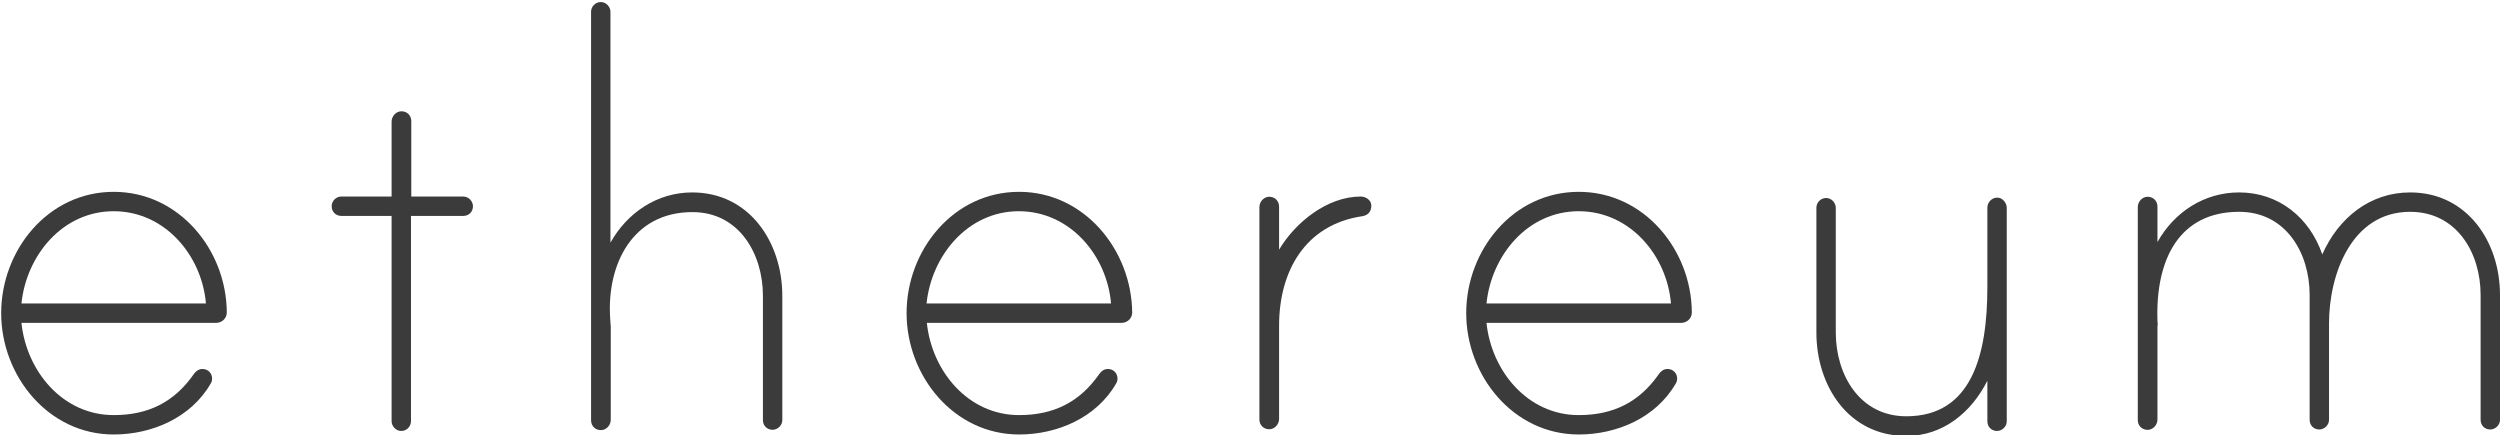
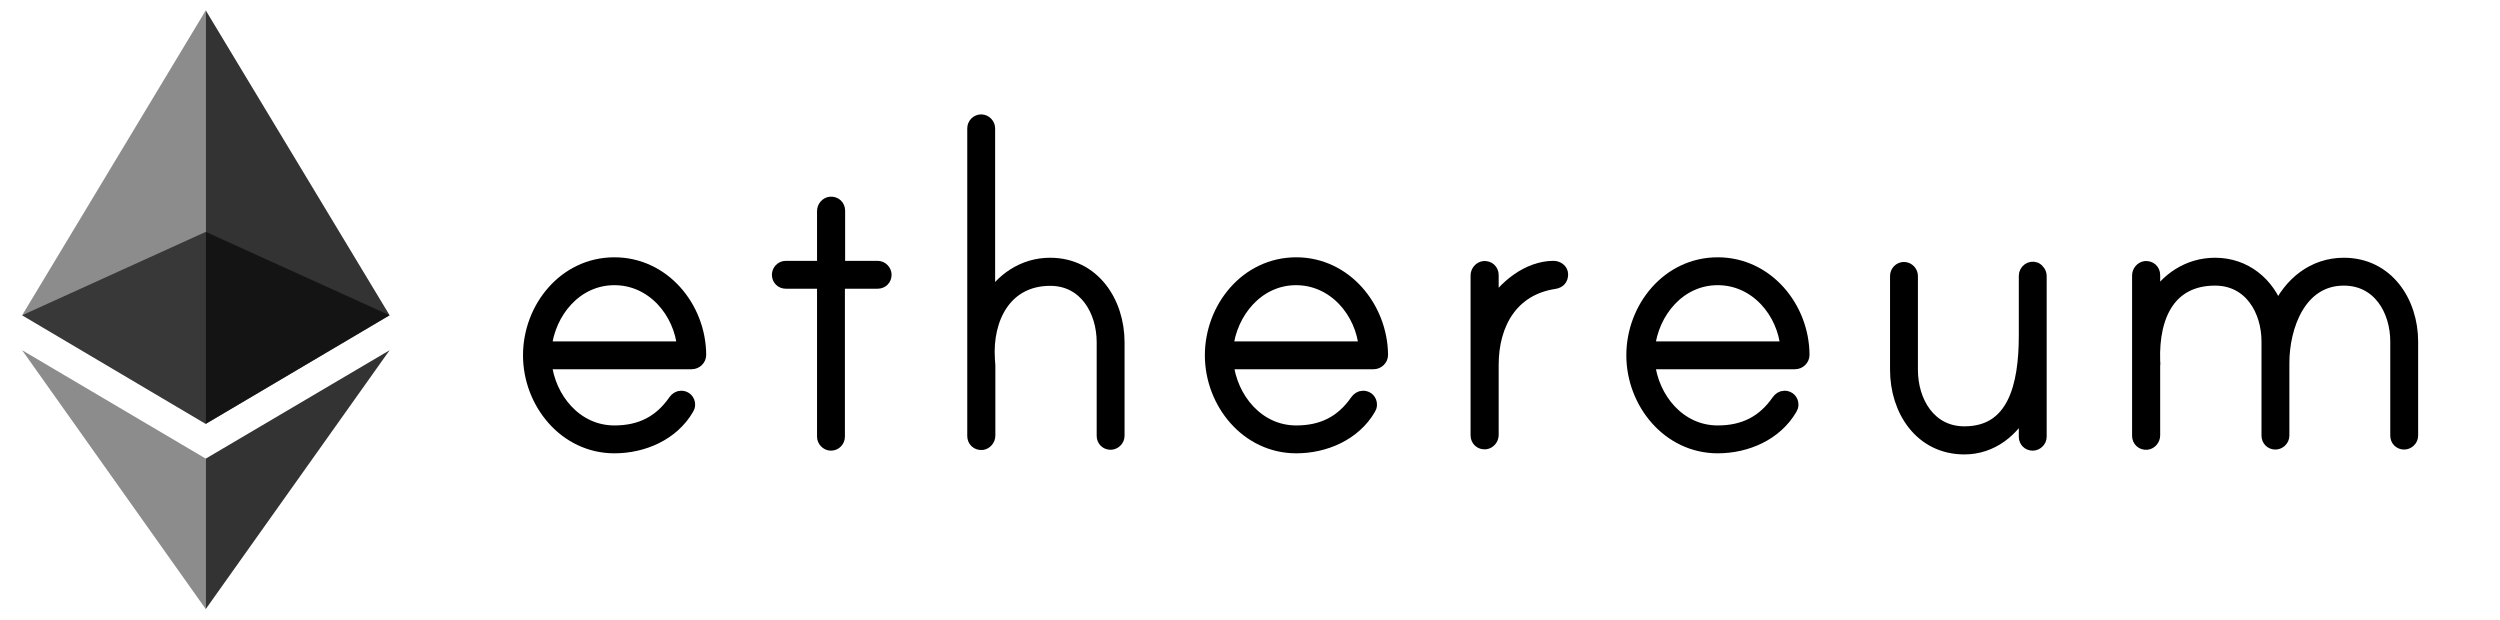
- <svg xmlns="http://www.w3.org/2000/svg" viewBox="649 454 851 148">
-   <g fill="#3b3b3b">
+ <svg xmlns="http://www.w3.org/2000/svg" viewBox="410 400 1130 280">
+   <g fill="black" stroke="black" stroke-width="6" stroke-linejoin="round">
    <path d="m726.2 560.4c0 1.9-1.6 3.5-3.6 3.5h-66.3c1.7 16.4 14 31.4 31.4 31.4 11.9 0 20.7-4.5 27.3-14 .7-1 1.7-1.7 2.9-1.7 1.9 0 3.3 1.4 3.3 3.3 0 .7-.2 1.2-.5 1.7-6.7 11.6-20 17.3-33 17.3-22.3 0-38.3-20-38.3-41.3 0-21.4 15.9-41.3 38.3-41.3 22.3 0 38.4 19.8 38.5 41.1zm-7.1-3.1c-1.4-16.4-14-31.4-31.4-31.4s-29.7 15-31.4 31.4z" />
    <path d="m806.7 520.9c1.9 0 3.3 1.7 3.3 3.3 0 1.9-1.4 3.3-3.3 3.3h-17.8v69.9c0 1.7-1.4 3.3-3.3 3.3s-3.3-1.7-3.3-3.3v-69.9h-17.1c-1.9 0-3.3-1.4-3.3-3.3 0-1.7 1.4-3.3 3.3-3.3h17.1v-25.5c0-1.7 1.3-3.3 3-3.5 2.1-.2 3.7 1.3 3.7 3.3v25.7z" />
    <path d="m915.3 554.7v42.3c0 1.9-1.7 3.3-3.3 3.3-1.9 0-3.3-1.4-3.3-3.3v-42.3c0-14.3-8.1-28.5-24-28.5-20.4 0-29.2 17.8-28 36.1 0 .5.2 2.6.2 2.9v31.7c0 1.7-1.3 3.3-3 3.5-2.1.2-3.7-1.3-3.7-3.3v-139.1c0-1.7 1.4-3.3 3.3-3.3s3.3 1.7 3.3 3.3v78.6c5.7-10.2 15.9-17.1 27.8-17.1 19.6 0 30.7 17.1 30.7 35.2z" />
    <path d="m1034.4 560.4c0 1.9-1.6 3.5-3.6 3.5h-66.3c1.7 16.4 14 31.4 31.4 31.4 11.9 0 20.7-4.5 27.3-14 .7-1 1.7-1.7 2.9-1.7 1.9 0 3.3 1.4 3.3 3.3 0 .7-.2 1.2-.5 1.7-6.7 11.6-20 17.3-33 17.3-22.3 0-38.3-20-38.3-41.3 0-21.4 15.9-41.3 38.3-41.3 22.2 0 38.3 19.8 38.5 41.1zm-7.2-3.1c-1.4-16.4-14-31.4-31.4-31.4-17.3 0-29.7 15-31.4 31.4z" />
    <path d="m1115.8 524c0 2.1-1.2 3.3-3.1 3.6-19.5 2.9-28.3 18.8-28.3 37.3v31.7c0 1.7-1.3 3.3-3 3.5-2.1.2-3.7-1.3-3.7-3.3v-72.3c0-1.7 1.3-3.3 3-3.5 2.1-.2 3.7 1.3 3.7 3.3v14.7c5.5-9.3 16.4-18.1 27.8-18.1 1.7 0 3.6 1.2 3.6 3.1z" />
    <path d="m1224.9 560.4c0 1.9-1.6 3.5-3.6 3.5h-66.3c1.7 16.4 14 31.4 31.4 31.4 11.9 0 20.7-4.5 27.3-14 .7-1 1.7-1.7 2.9-1.7 1.9 0 3.3 1.4 3.3 3.3 0 .7-.2 1.2-.5 1.7-6.7 11.6-20 17.3-33 17.3-22.3 0-38.3-20-38.3-41.3 0-21.4 15.9-41.3 38.3-41.3 22.3 0 38.4 19.8 38.5 41.1zm-7.1-3.1c-1.4-16.4-14-31.4-31.4-31.4s-29.7 15-31.4 31.4z" />
    <path d="m1332.1 524.8v22.9 49.7c0 1.9-1.7 3.3-3.3 3.3-1.9 0-3.3-1.4-3.3-3.3v-13.8c-5.5 10.9-15.2 18.8-27.6 18.8-19.7 0-30.6-17.1-30.6-35.2v-42.5c0-1.7 1.4-3.3 3.3-3.3s3.3 1.7 3.3 3.3v42.5c0 14.3 8.1 28.5 24 28.5 22.3 0 27.6-20.9 27.6-44v-27.1c0-2 2.1-4 4.5-3.1 1.2.6 2.1 1.9 2.1 3.3z" />
    <path d="m1500 554.4v42.5c0 1.9-1.7 3.3-3.3 3.3-1.9 0-3.3-1.4-3.3-3.3v-42.5c0-14.3-8.1-28.3-24-28.3-20 0-27.6 21.4-27.6 38v32.8c0 1.9-1.7 3.3-3.3 3.3-1.9 0-3.3-1.4-3.3-3.3v-42.5c0-14.3-8.1-28.3-24-28.3-20.2 0-28.5 15.9-27.8 37.1 0 .5.2 1.4 0 1.7v31.9c0 1.7-1.3 3.3-3 3.5-2.1.2-3.7-1.3-3.7-3.3v-72.5c0-1.7 1.3-3.3 3-3.5 2.1-.2 3.7 1.3 3.7 3.3v12.1c5.7-10.2 15.9-16.9 27.8-16.9 13.5 0 24 8.6 28.3 21.1 5.5-12.4 16.2-21.1 29.9-21.1 19.5 0 30.6 16.9 30.6 34.9z" />
  </g>
-   <path d="m503 504.8-83 37.7 83 49.1 83.1-49.1z" opacity=".6" />
-   <path d="m420 542.5 83 49.1v-86.8-100.1z" opacity=".45" />
-   <path d="m503 404.7v100.1 86.8l83.1-49.1z" opacity=".8" />
-   <path d="m420 558.3 83 117v-68z" opacity=".45" />
-   <path d="m503 607.3v68l83.1-117z" opacity=".8" />
+   <g fill="black">
+     <path d="m503 504.8-83 37.7 83 49.1 83.1-49.1z" opacity=".6" />
+     <path d="m420 542.5 83 49.1v-86.8-100.1z" opacity=".45" />
+     <path d="m503 404.7v100.1 86.8l83.1-49.1z" opacity=".8" />
+     <path d="m420 558.3 83 117v-68z" opacity=".45" />
+     <path d="m503 607.3v68l83.1-117z" opacity=".8" />
+   </g>
</svg>
